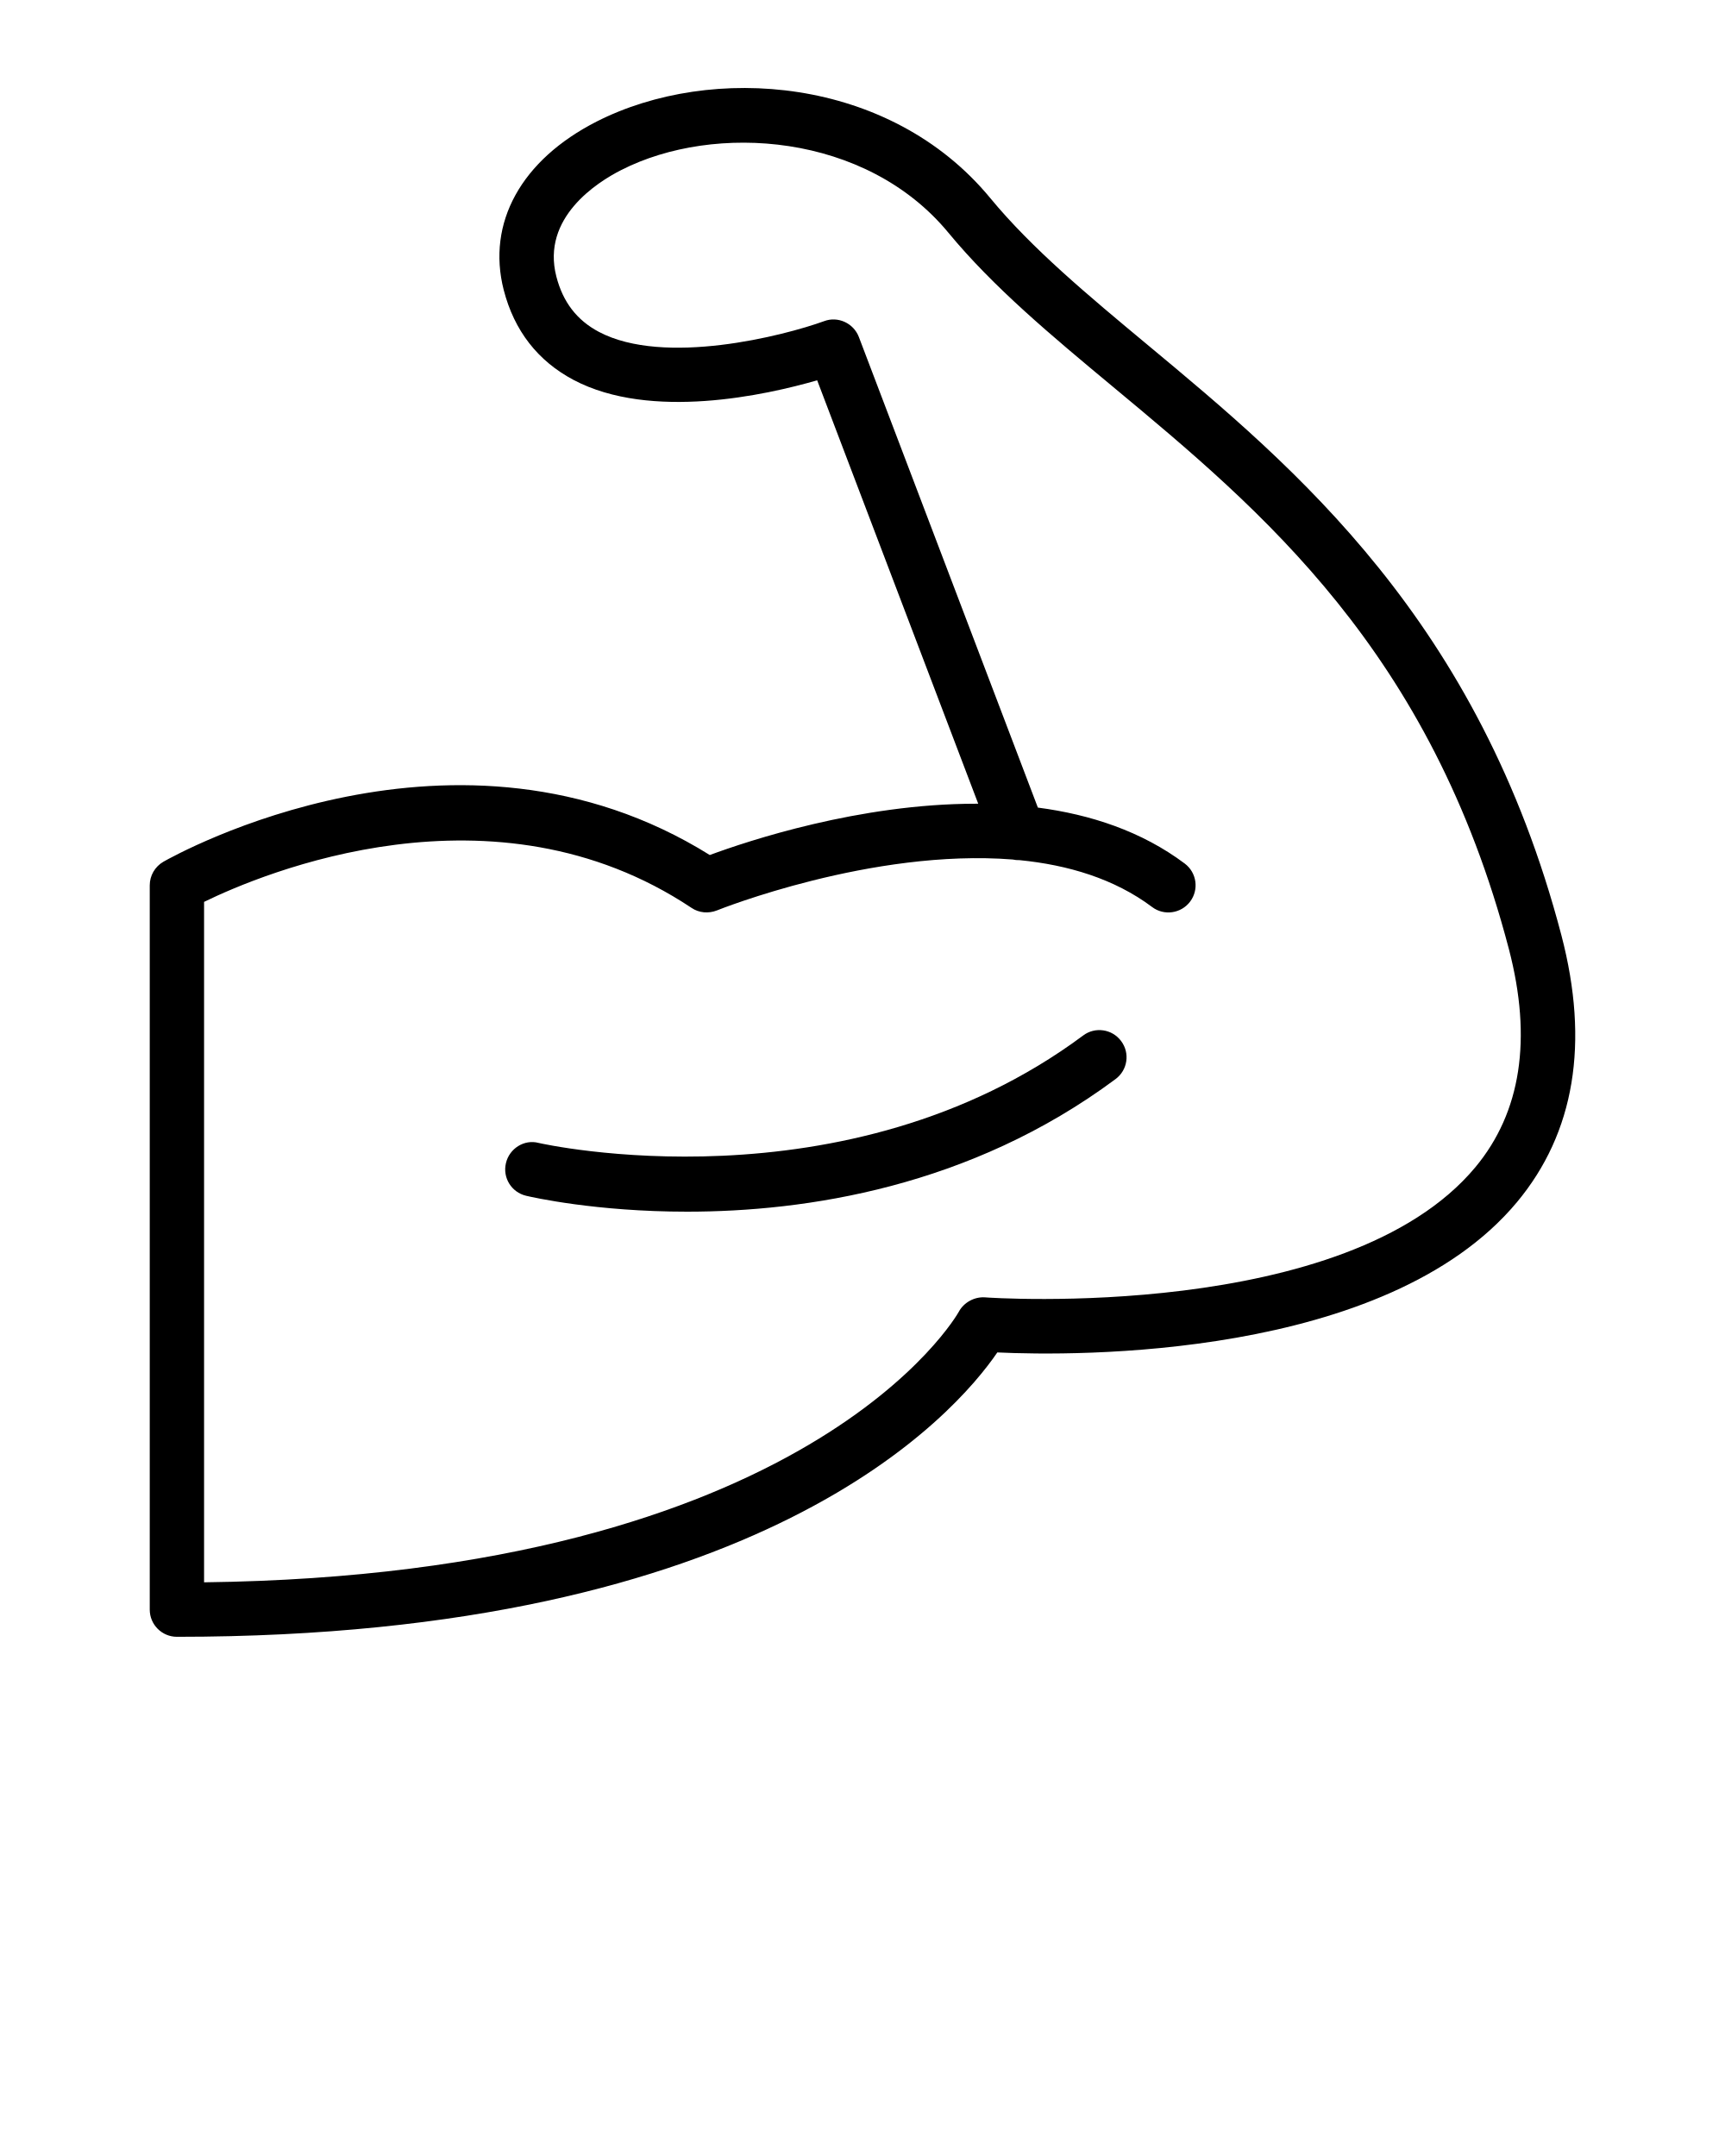
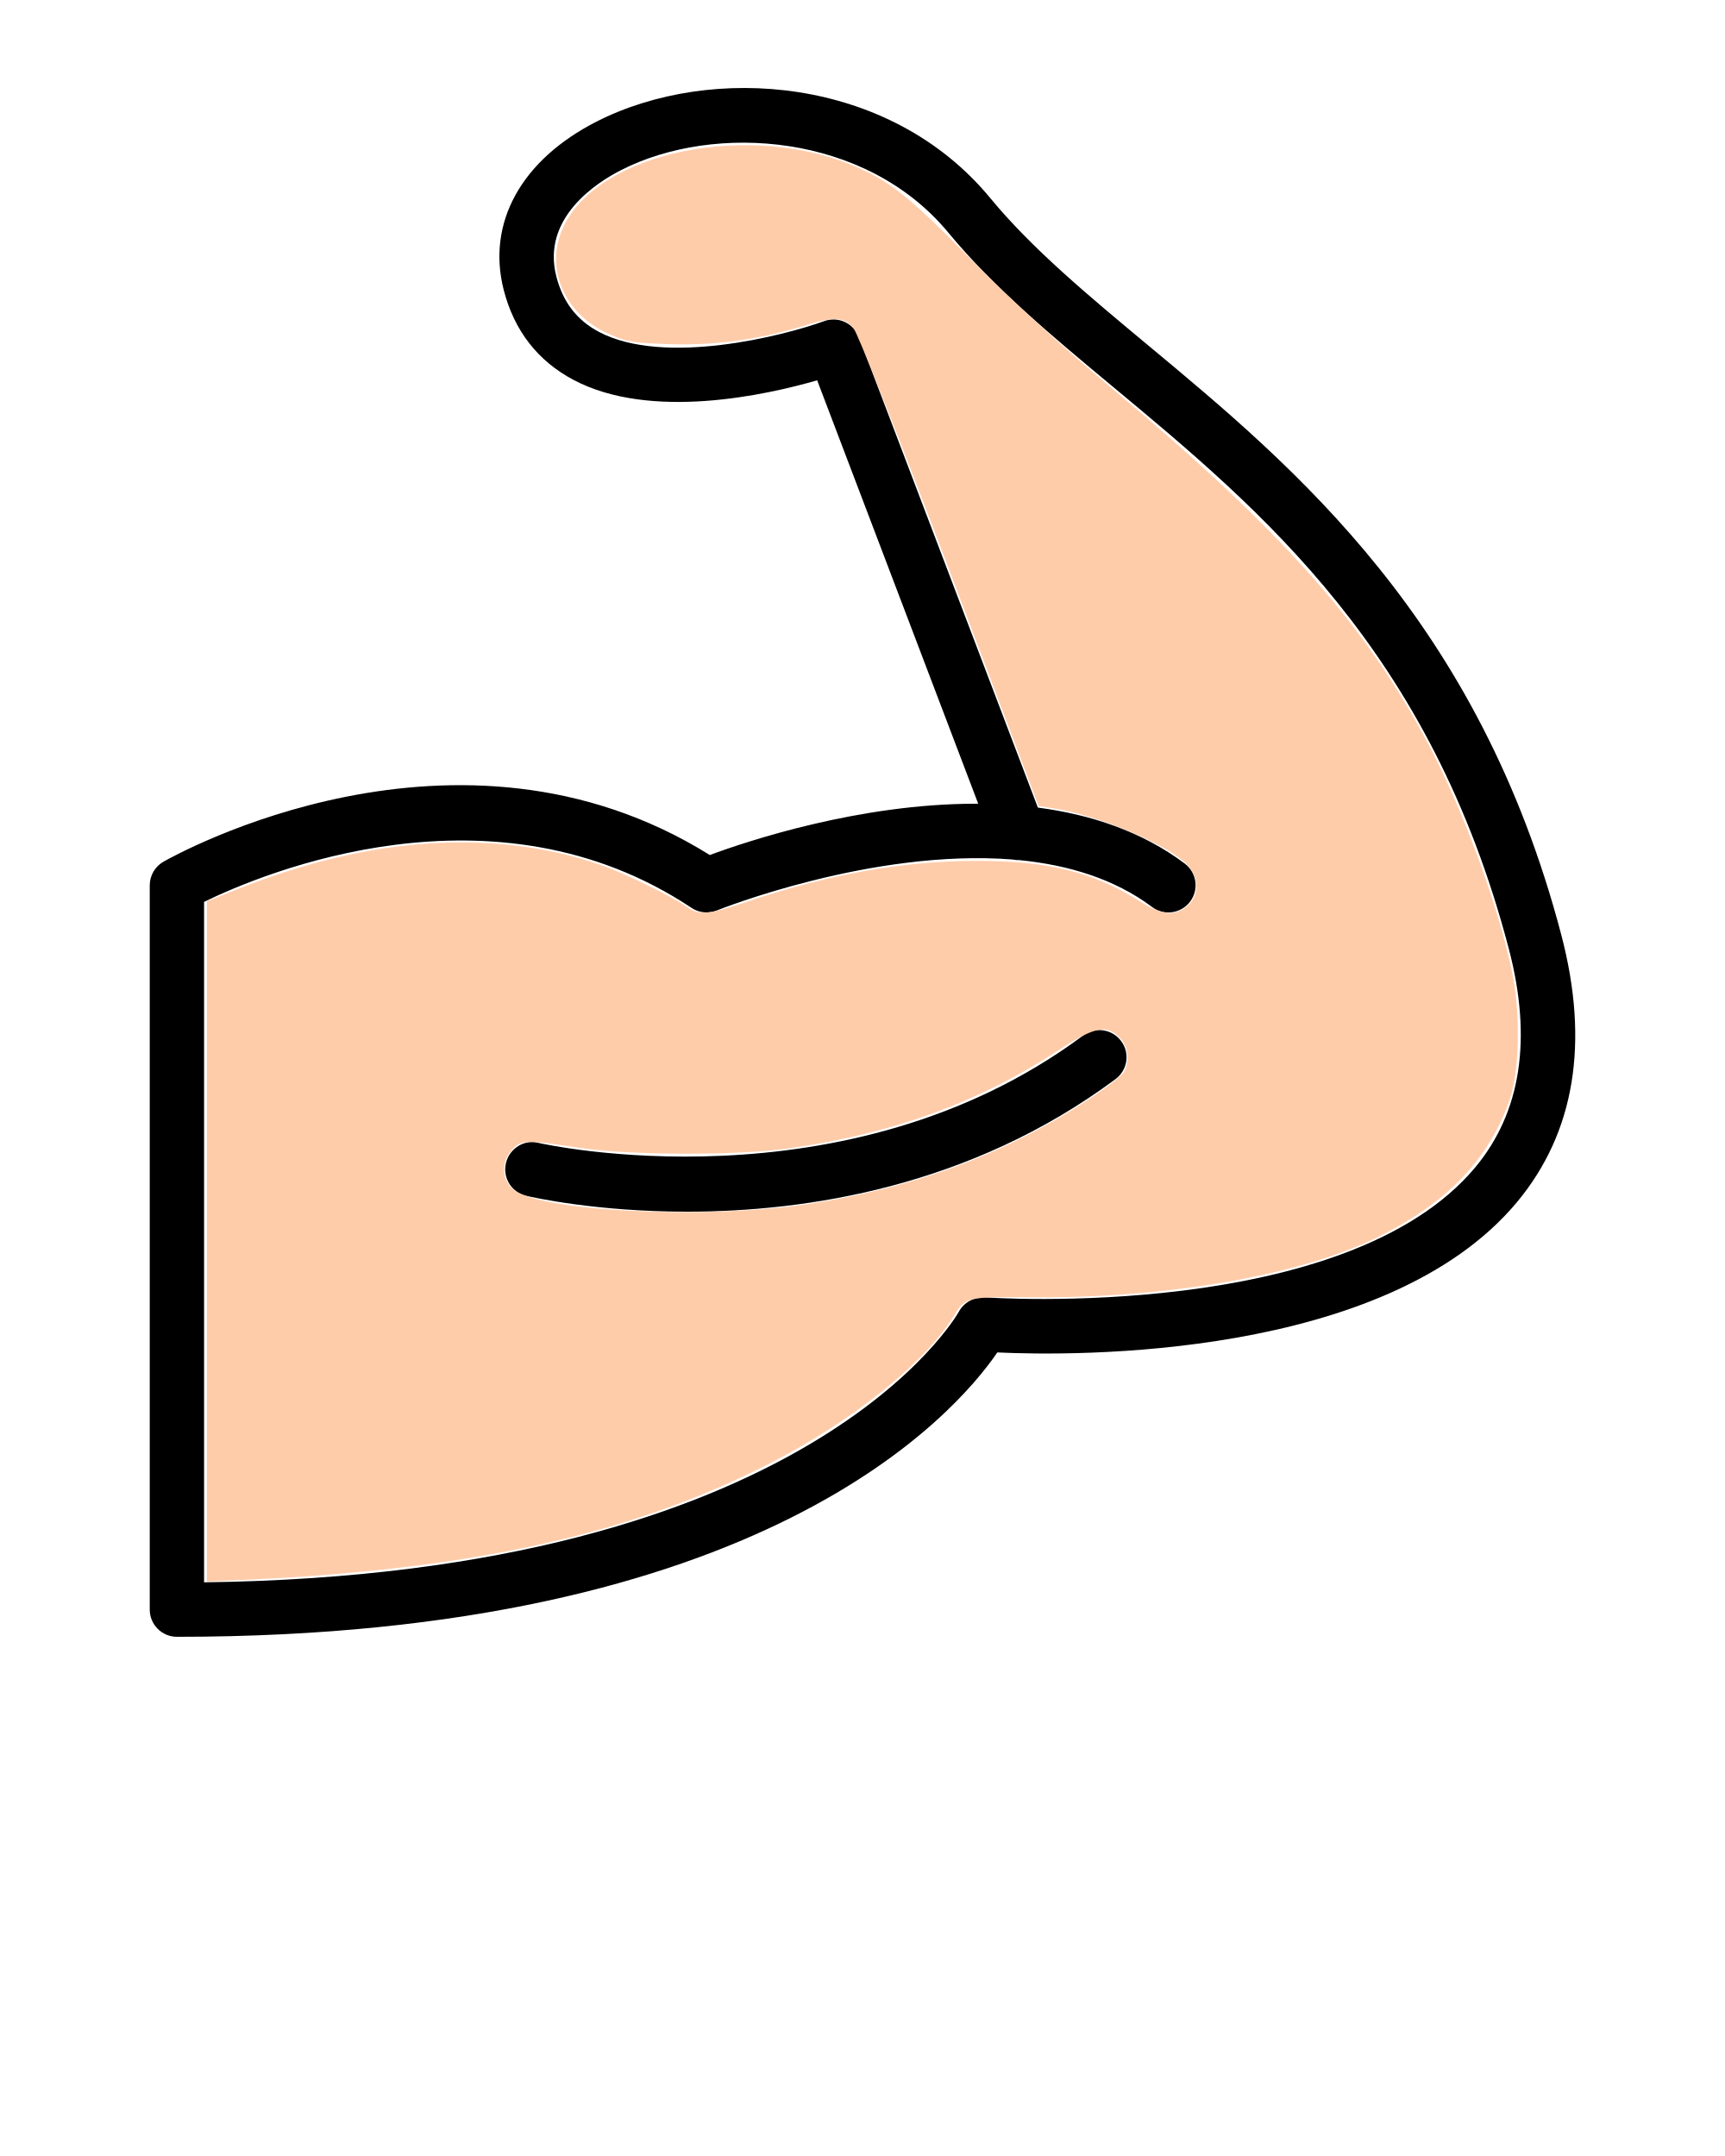
<svg xmlns="http://www.w3.org/2000/svg" version="1.1" x="0px" y="0px" viewBox="0 0 100 125" enable-background="new 0 0 100 100" xml:space="preserve" id="svg22">
  <defs id="defs26" />
  <g id="g8">
    <g id="g6">
      <g id="g4">
        <path d="M10.256,94.898c-0.867,0-1.575-0.705-1.575-1.575V51.329c0-0.565,0.302-1.085,0.794-1.369     c0.701-0.396,17.021-9.528,31.672-0.388c2.209-0.818,8.674-2.974,15.415-2.974c0.05,0,0.099,0,0.147,0l-9.337-24.549     c-2.953,0.855-9.639,2.344-14.117-0.019c-2.079-1.101-3.444-2.854-4.054-5.219c-0.996-3.887,1.015-7.538,5.389-9.765     c6.637-3.374,16.978-2.639,22.814,4.435c2.424,2.94,5.678,5.646,9.122,8.513c8.557,7.117,19.204,15.978,23.99,34.231     c1.636,6.25,0.769,11.453-2.571,15.467c-7.609,9.138-25.719,8.929-30.129,8.719C55.362,82.002,44.18,94.898,10.256,94.898z      M11.83,52.289v39.45C46.953,91.3,55.504,76.205,55.584,76.051c0.295-0.547,0.91-0.871,1.507-0.834     c0.222,0.025,20.951,1.443,28.437-7.544c2.651-3.187,3.304-7.44,1.944-12.647c-4.527-17.278-14.32-25.422-22.963-32.61     c-3.562-2.962-6.92-5.761-9.534-8.929C50.208,7.714,41.43,7.102,36.022,9.854c-1.427,0.723-4.644,2.777-3.771,6.173     c0.382,1.489,1.193,2.541,2.473,3.217c3.783,1.996,10.703,0.228,13.054-0.625c0.793-0.301,1.703,0.114,2.011,0.919l10.377,27.284     c3.052,0.4,6.017,1.372,8.514,3.245c0.695,0.522,0.837,1.51,0.313,2.205c-0.522,0.695-1.513,0.836-2.202,0.316     c-2.189-1.643-4.884-2.442-7.688-2.719c-0.13,0.003-0.265-0.006-0.4-0.037c-8.156-0.643-17.021,2.904-17.144,2.953     c-0.485,0.19-1.039,0.145-1.47-0.148C28.61,44.987,15.195,50.646,11.83,52.289z" id="path2" />
      </g>
    </g>
  </g>
  <g id="g16">
    <g id="g14">
      <g id="g12">
        <path d="M39.83,70.25c-5.302,0-8.992-0.842-9.331-0.922c-0.849-0.201-1.371-1.047-1.169-1.893     c0.197-0.848,1.064-1.393,1.889-1.172c0.185,0.043,17.796,4.018,31.574-6.228c0.683-0.517,1.68-0.382,2.202,0.326     c0.522,0.698,0.375,1.683-0.326,2.202C56.224,68.842,46.683,70.25,39.83,70.25z" id="path10" />
      </g>
    </g>
  </g>
+   <path style="fill:#ffccaa;fill-opacity:1;stroke:none;stroke-width:0.187;stroke-opacity:1" d="M 11.992,71.972 V 52.252 l 1.919,-0.759 c 7.599,-3.003 14.759,-3.463 20.927,-1.344 1.29,0.443 4.023,1.772 4.962,2.414 0.777,0.53 1.203,0.491 3.671,-0.338 4.638,-1.558 8.961,-2.317 13.183,-2.314 4.117,0.003 6.731,0.649 9.383,2.318 1.328,0.836 2.074,0.914 2.797,0.292 0.701,-0.603 0.691,-1.652 -0.023,-2.396 -1.107,-1.156 -5.172,-2.863 -7.765,-3.262 L 60.212,46.735 55.063,33.142 C 52.114,25.359 49.726,19.323 49.475,19.021 c -0.532,-0.642 -1.135,-0.676 -2.788,-0.157 -2.557,0.802 -5.216,1.174 -7.811,1.092 -2.202,-0.069 -2.564,-0.13 -3.628,-0.613 -2.572,-1.168 -3.689,-3.836 -2.59,-6.186 2.053,-4.388 10.877,-6.17 17.07,-3.446 1.922,0.845 3.068,1.774 6.551,5.314 2.41,2.449 5.129,4.932 8.427,7.698 9.61,8.061 14.377,13.424 18.041,20.303 2.052,3.852 4.106,9.432 4.917,13.361 0.496,2.4 0.422,5.791 -0.162,7.429 -1.216,3.411 -3.579,5.884 -7.502,7.849 -4.561,2.285 -12.465,3.651 -20.539,3.548 -3.248,-0.041 -3.539,0.028 -4.1,0.977 -1.62,2.743 -5.946,6.221 -10.822,8.7 -8.068,4.102 -17.264,6.124 -30.535,6.714 l -2.013,0.089 z m 34.737,-2.15 c 6.142,-0.916 11.464,-2.879 16.229,-5.986 1.099,-0.716 2.089,-1.473 2.2,-1.682 0.35,-0.653 0.24,-1.507 -0.257,-2.004 -0.766,-0.766 -1.449,-0.624 -3.528,0.737 -4.586,3.002 -9.459,4.788 -15.477,5.672 -3.095,0.455 -9.441,0.439 -12.464,-0.032 -2.949,-0.459 -3.251,-0.445 -3.78,0.17 -0.586,0.682 -0.573,1.603 0.031,2.207 1.301,1.301 10.978,1.821 17.045,0.917 z" id="path822" />
</svg>
